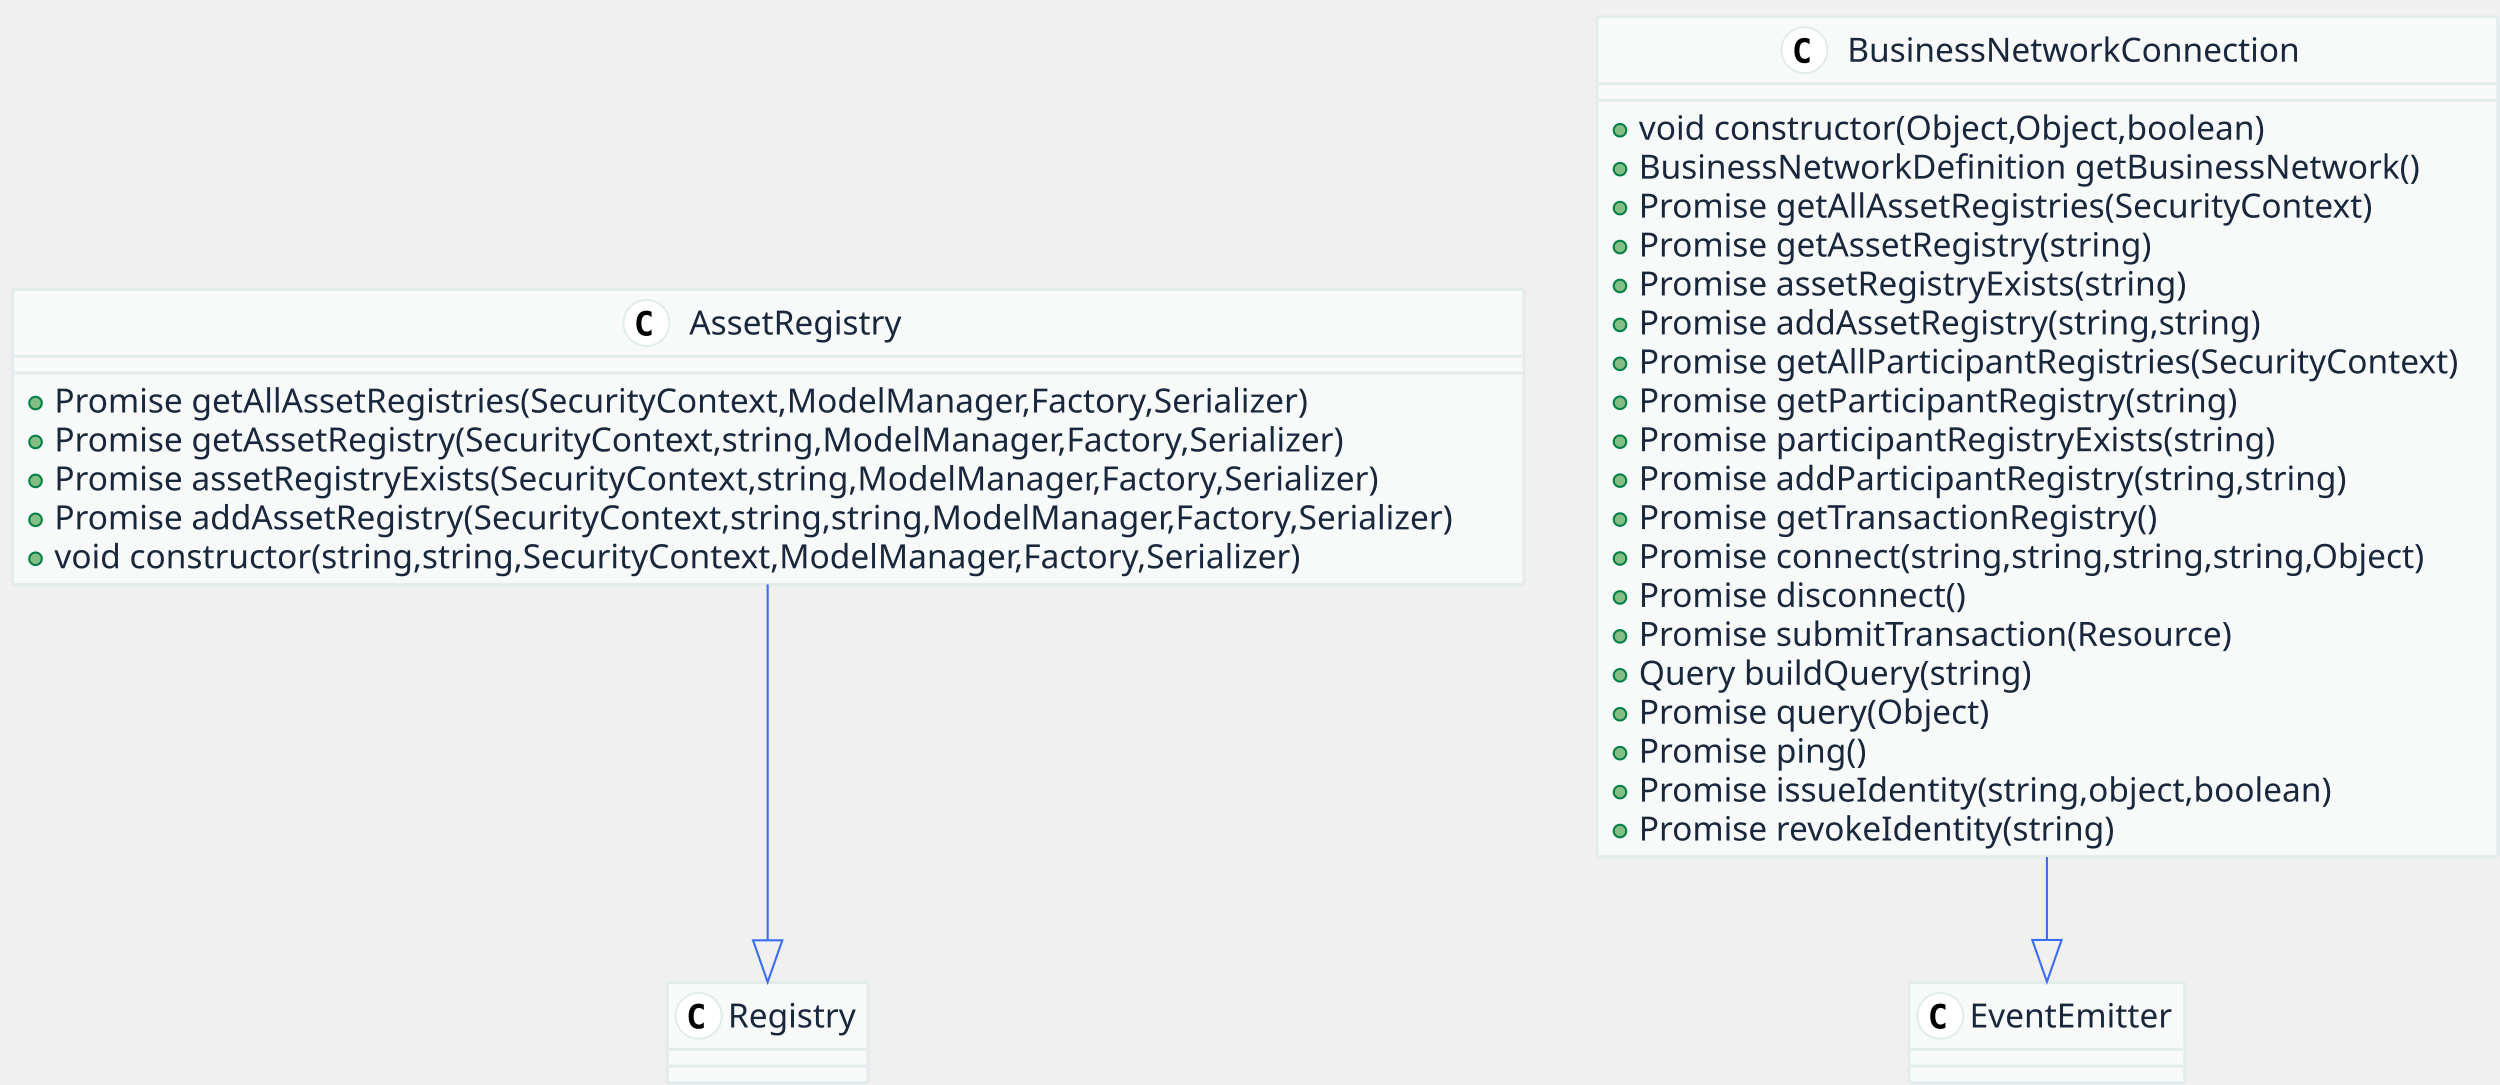
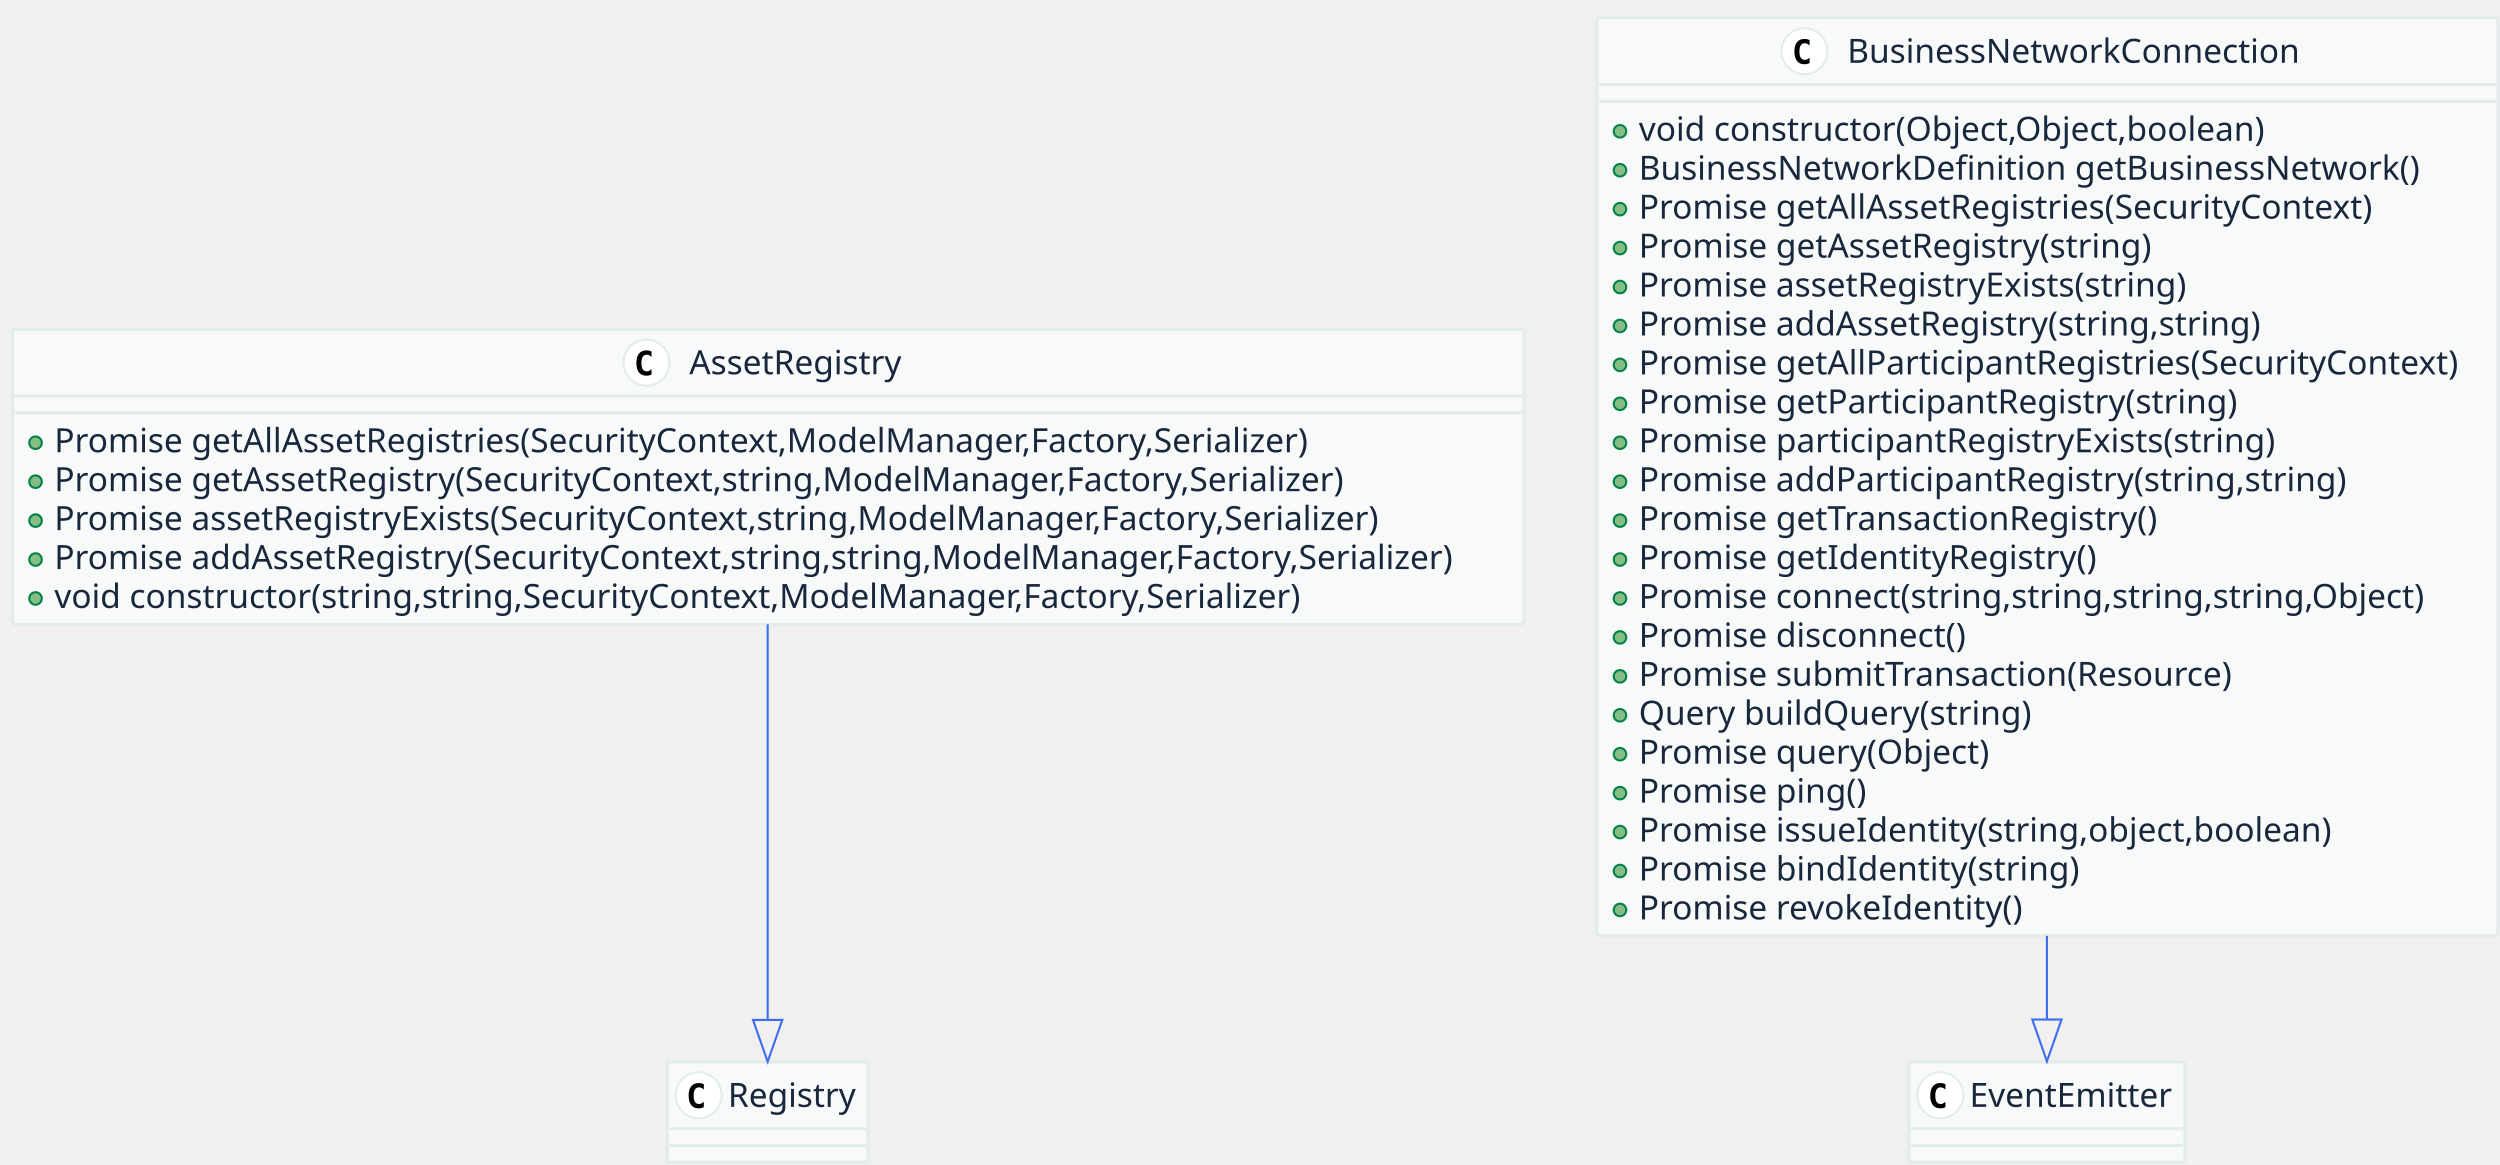
- <svg xmlns="http://www.w3.org/2000/svg" contentScriptType="application/ecmascript" contentStyleType="text/css" height="519px" preserveAspectRatio="none" style="width:1196px;height:519px;" version="1.1" viewBox="0 0 1196 519" width="1196px" zoomAndPan="magnify">
+ <svg xmlns="http://www.w3.org/2000/svg" contentScriptType="application/ecmascript" contentStyleType="text/css" height="557px" preserveAspectRatio="none" style="width:1196px;height:557px;" version="1.1" viewBox="0 0 1196 557" width="1196px" zoomAndPan="magnify">
  <defs />
  <g>
-     <rect fill="#F8FAFA" height="141.125" rx="1" ry="1" style="stroke: #E3ECEC; stroke-width: 1.5;" width="723" x="6" y="138.5" />
-     <ellipse cx="309.25" cy="154.5" fill="#FFFFFF" rx="11" ry="11" style="stroke: #E3ECEC; stroke-width: 1.0;" />
-     <path d="M311.703,160.156 Q311.156,160.438 310.555,160.586 Q309.953,160.734 309.281,160.734 Q306.922,160.734 305.68,159.172 Q304.438,157.609 304.438,154.672 Q304.438,151.734 305.68,150.18 Q306.922,148.625 309.281,148.625 Q309.953,148.625 310.562,148.766 Q311.172,148.906 311.703,149.188 L311.703,151.75 Q311.109,151.203 310.547,150.945 Q309.984,150.688 309.391,150.688 Q308.125,150.688 307.484,151.695 Q306.844,152.703 306.844,154.672 Q306.844,156.641 307.484,157.648 Q308.125,158.656 309.391,158.656 Q309.984,158.656 310.547,158.398 Q311.109,158.141 311.703,157.594 L311.703,160.156 Z " />
-     <text fill="#19273C" font-family="sans-serif" font-size="16" lengthAdjust="spacingAndGlyphs" textLength="108" x="329.75" y="160.039">AssetRegistry</text>
-     <line style="stroke: #E3ECEC; stroke-width: 1.5;" x1="7" x2="728" y1="170.5" y2="170.5" />
-     <line style="stroke: #E3ECEC; stroke-width: 1.5;" x1="7" x2="728" y1="178.5" y2="178.5" />
-     <ellipse cx="17" cy="192.812" fill="#84BE84" rx="3" ry="3" style="stroke: #038048; stroke-width: 1.0;" />
-     <text fill="#19273C" font-family="sans-serif" font-size="16" lengthAdjust="spacingAndGlyphs" textLength="622" x="26" y="197.352">Promise getAllAssetRegistries(SecurityContext,ModelManager,Factory,Serializer)</text>
-     <ellipse cx="17" cy="211.438" fill="#84BE84" rx="3" ry="3" style="stroke: #038048; stroke-width: 1.0;" />
-     <text fill="#19273C" font-family="sans-serif" font-size="16" lengthAdjust="spacingAndGlyphs" textLength="643" x="26" y="215.977">Promise getAssetRegistry(SecurityContext,string,ModelManager,Factory,Serializer)</text>
-     <ellipse cx="17" cy="230.062" fill="#84BE84" rx="3" ry="3" style="stroke: #038048; stroke-width: 1.0;" />
-     <text fill="#19273C" font-family="sans-serif" font-size="16" lengthAdjust="spacingAndGlyphs" textLength="663" x="26" y="234.602">Promise assetRegistryExists(SecurityContext,string,ModelManager,Factory,Serializer)</text>
-     <ellipse cx="17" cy="248.688" fill="#84BE84" rx="3" ry="3" style="stroke: #038048; stroke-width: 1.0;" />
-     <text fill="#19273C" font-family="sans-serif" font-size="16" lengthAdjust="spacingAndGlyphs" textLength="697" x="26" y="253.227">Promise addAssetRegistry(SecurityContext,string,string,ModelManager,Factory,Serializer)</text>
-     <ellipse cx="17" cy="267.312" fill="#84BE84" rx="3" ry="3" style="stroke: #038048; stroke-width: 1.0;" />
-     <text fill="#19273C" font-family="sans-serif" font-size="16" lengthAdjust="spacingAndGlyphs" textLength="622" x="26" y="271.852">void constructor(string,string,SecurityContext,ModelManager,Factory,Serializer)</text>
-     <rect fill="#F8FAFA" height="48" rx="1" ry="1" style="stroke: #E3ECEC; stroke-width: 1.5;" width="96" x="319.25" y="470" />
-     <ellipse cx="334.25" cy="486" fill="#FFFFFF" rx="11" ry="11" style="stroke: #E3ECEC; stroke-width: 1.0;" />
-     <path d="M336.703,491.656 Q336.156,491.938 335.555,492.086 Q334.953,492.234 334.281,492.234 Q331.922,492.234 330.68,490.672 Q329.438,489.109 329.438,486.172 Q329.438,483.234 330.68,481.68 Q331.922,480.125 334.281,480.125 Q334.953,480.125 335.562,480.266 Q336.172,480.406 336.703,480.688 L336.703,483.25 Q336.109,482.703 335.547,482.445 Q334.984,482.188 334.391,482.188 Q333.125,482.188 332.484,483.195 Q331.844,484.203 331.844,486.172 Q331.844,488.141 332.484,489.148 Q333.125,490.156 334.391,490.156 Q334.984,490.156 335.547,489.898 Q336.109,489.641 336.703,489.094 L336.703,491.656 Z " />
-     <text fill="#19273C" font-family="sans-serif" font-size="16" lengthAdjust="spacingAndGlyphs" textLength="64" x="348.25" y="491.539">Registry</text>
-     <line style="stroke: #E3ECEC; stroke-width: 1.5;" x1="320.25" x2="414.25" y1="502" y2="502" />
-     <line style="stroke: #E3ECEC; stroke-width: 1.5;" x1="320.25" x2="414.25" y1="510" y2="510" />
-     <rect fill="#F8FAFA" height="401.875" rx="1" ry="1" style="stroke: #E3ECEC; stroke-width: 1.5;" width="431" x="764" y="8" />
-     <ellipse cx="863.25" cy="24" fill="#FFFFFF" rx="11" ry="11" style="stroke: #E3ECEC; stroke-width: 1.0;" />
-     <path d="M865.703,29.656 Q865.156,29.938 864.555,30.086 Q863.953,30.234 863.281,30.234 Q860.922,30.234 859.68,28.672 Q858.438,27.109 858.438,24.172 Q858.438,21.234 859.68,19.68 Q860.922,18.125 863.281,18.125 Q863.953,18.125 864.562,18.266 Q865.172,18.406 865.703,18.688 L865.703,21.25 Q865.109,20.703 864.547,20.445 Q863.984,20.188 863.391,20.188 Q862.125,20.188 861.484,21.195 Q860.844,22.203 860.844,24.172 Q860.844,26.141 861.484,27.148 Q862.125,28.156 863.391,28.156 Q863.984,28.156 864.547,27.898 Q865.109,27.641 865.703,27.094 L865.703,29.656 Z " />
-     <text fill="#19273C" font-family="sans-serif" font-size="16" lengthAdjust="spacingAndGlyphs" textLength="224" x="883.75" y="29.539">BusinessNetworkConnection</text>
-     <line style="stroke: #E3ECEC; stroke-width: 1.5;" x1="765" x2="1194" y1="40" y2="40" />
-     <line style="stroke: #E3ECEC; stroke-width: 1.5;" x1="765" x2="1194" y1="48" y2="48" />
-     <ellipse cx="775" cy="62.312" fill="#84BE84" rx="3" ry="3" style="stroke: #038048; stroke-width: 1.0;" />
-     <text fill="#19273C" font-family="sans-serif" font-size="16" lengthAdjust="spacingAndGlyphs" textLength="313" x="784" y="66.852">void constructor(Object,Object,boolean)</text>
-     <ellipse cx="775" cy="80.938" fill="#84BE84" rx="3" ry="3" style="stroke: #038048; stroke-width: 1.0;" />
-     <text fill="#19273C" font-family="sans-serif" font-size="16" lengthAdjust="spacingAndGlyphs" textLength="386" x="784" y="85.477">BusinessNetworkDefinition getBusinessNetwork()</text>
-     <ellipse cx="775" cy="99.562" fill="#84BE84" rx="3" ry="3" style="stroke: #038048; stroke-width: 1.0;" />
-     <text fill="#19273C" font-family="sans-serif" font-size="16" lengthAdjust="spacingAndGlyphs" textLength="367" x="784" y="104.102">Promise getAllAssetRegistries(SecurityContext)</text>
-     <ellipse cx="775" cy="118.188" fill="#84BE84" rx="3" ry="3" style="stroke: #038048; stroke-width: 1.0;" />
-     <text fill="#19273C" font-family="sans-serif" font-size="16" lengthAdjust="spacingAndGlyphs" textLength="258" x="784" y="122.727">Promise getAssetRegistry(string)</text>
-     <ellipse cx="775" cy="136.812" fill="#84BE84" rx="3" ry="3" style="stroke: #038048; stroke-width: 1.0;" />
-     <text fill="#19273C" font-family="sans-serif" font-size="16" lengthAdjust="spacingAndGlyphs" textLength="278" x="784" y="141.352">Promise assetRegistryExists(string)</text>
-     <ellipse cx="775" cy="155.438" fill="#84BE84" rx="3" ry="3" style="stroke: #038048; stroke-width: 1.0;" />
-     <text fill="#19273C" font-family="sans-serif" font-size="16" lengthAdjust="spacingAndGlyphs" textLength="312" x="784" y="159.977">Promise addAssetRegistry(string,string)</text>
-     <ellipse cx="775" cy="174.062" fill="#84BE84" rx="3" ry="3" style="stroke: #038048; stroke-width: 1.0;" />
-     <text fill="#19273C" font-family="sans-serif" font-size="16" lengthAdjust="spacingAndGlyphs" textLength="405" x="784" y="178.602">Promise getAllParticipantRegistries(SecurityContext)</text>
-     <ellipse cx="775" cy="192.688" fill="#84BE84" rx="3" ry="3" style="stroke: #038048; stroke-width: 1.0;" />
-     <text fill="#19273C" font-family="sans-serif" font-size="16" lengthAdjust="spacingAndGlyphs" textLength="296" x="784" y="197.227">Promise getParticipantRegistry(string)</text>
-     <ellipse cx="775" cy="211.312" fill="#84BE84" rx="3" ry="3" style="stroke: #038048; stroke-width: 1.0;" />
-     <text fill="#19273C" font-family="sans-serif" font-size="16" lengthAdjust="spacingAndGlyphs" textLength="318" x="784" y="215.852">Promise participantRegistryExists(string)</text>
-     <ellipse cx="775" cy="229.938" fill="#84BE84" rx="3" ry="3" style="stroke: #038048; stroke-width: 1.0;" />
-     <text fill="#19273C" font-family="sans-serif" font-size="16" lengthAdjust="spacingAndGlyphs" textLength="350" x="784" y="234.477">Promise addParticipantRegistry(string,string)</text>
-     <ellipse cx="775" cy="248.562" fill="#84BE84" rx="3" ry="3" style="stroke: #038048; stroke-width: 1.0;" />
-     <text fill="#19273C" font-family="sans-serif" font-size="16" lengthAdjust="spacingAndGlyphs" textLength="260" x="784" y="253.102">Promise getTransactionRegistry()</text>
-     <ellipse cx="775" cy="267.188" fill="#84BE84" rx="3" ry="3" style="stroke: #038048; stroke-width: 1.0;" />
-     <text fill="#19273C" font-family="sans-serif" font-size="16" lengthAdjust="spacingAndGlyphs" textLength="393" x="784" y="271.727">Promise connect(string,string,string,string,Object)</text>
-     <ellipse cx="775" cy="285.812" fill="#84BE84" rx="3" ry="3" style="stroke: #038048; stroke-width: 1.0;" />
-     <text fill="#19273C" font-family="sans-serif" font-size="16" lengthAdjust="spacingAndGlyphs" textLength="165" x="784" y="290.352">Promise disconnect()</text>
-     <ellipse cx="775" cy="304.438" fill="#84BE84" rx="3" ry="3" style="stroke: #038048; stroke-width: 1.0;" />
-     <text fill="#19273C" font-family="sans-serif" font-size="16" lengthAdjust="spacingAndGlyphs" textLength="298" x="784" y="308.977">Promise submitTransaction(Resource)</text>
-     <ellipse cx="775" cy="323.062" fill="#84BE84" rx="3" ry="3" style="stroke: #038048; stroke-width: 1.0;" />
-     <text fill="#19273C" font-family="sans-serif" font-size="16" lengthAdjust="spacingAndGlyphs" textLength="194" x="784" y="327.602">Query buildQuery(string)</text>
-     <ellipse cx="775" cy="341.688" fill="#84BE84" rx="3" ry="3" style="stroke: #038048; stroke-width: 1.0;" />
-     <text fill="#19273C" font-family="sans-serif" font-size="16" lengthAdjust="spacingAndGlyphs" textLength="175" x="784" y="346.227">Promise query(Object)</text>
-     <ellipse cx="775" cy="360.312" fill="#84BE84" rx="3" ry="3" style="stroke: #038048; stroke-width: 1.0;" />
-     <text fill="#19273C" font-family="sans-serif" font-size="16" lengthAdjust="spacingAndGlyphs" textLength="113" x="784" y="364.852">Promise ping()</text>
-     <ellipse cx="775" cy="378.938" fill="#84BE84" rx="3" ry="3" style="stroke: #038048; stroke-width: 1.0;" />
-     <text fill="#19273C" font-family="sans-serif" font-size="16" lengthAdjust="spacingAndGlyphs" textLength="341" x="784" y="383.477">Promise issueIdentity(string,object,boolean)</text>
-     <ellipse cx="775" cy="397.562" fill="#84BE84" rx="3" ry="3" style="stroke: #038048; stroke-width: 1.0;" />
-     <text fill="#19273C" font-family="sans-serif" font-size="16" lengthAdjust="spacingAndGlyphs" textLength="236" x="784" y="402.102">Promise revokeIdentity(string)</text>
-     <rect fill="#F8FAFA" height="48" rx="1" ry="1" style="stroke: #E3ECEC; stroke-width: 1.5;" width="132" x="913.25" y="470" />
-     <ellipse cx="928.25" cy="486" fill="#FFFFFF" rx="11" ry="11" style="stroke: #E3ECEC; stroke-width: 1.0;" />
-     <path d="M930.703,491.656 Q930.156,491.938 929.555,492.086 Q928.953,492.234 928.281,492.234 Q925.922,492.234 924.68,490.672 Q923.438,489.109 923.438,486.172 Q923.438,483.234 924.68,481.68 Q925.922,480.125 928.281,480.125 Q928.953,480.125 929.562,480.266 Q930.172,480.406 930.703,480.688 L930.703,483.25 Q930.109,482.703 929.547,482.445 Q928.984,482.188 928.391,482.188 Q927.125,482.188 926.484,483.195 Q925.844,484.203 925.844,486.172 Q925.844,488.141 926.484,489.148 Q927.125,490.156 928.391,490.156 Q928.984,490.156 929.547,489.898 Q930.109,489.641 930.703,489.094 L930.703,491.656 Z " />
-     <text fill="#19273C" font-family="sans-serif" font-size="16" lengthAdjust="spacingAndGlyphs" textLength="100" x="942.25" y="491.539">EventEmitter</text>
-     <line style="stroke: #E3ECEC; stroke-width: 1.5;" x1="914.25" x2="1044.25" y1="502" y2="502" />
-     <line style="stroke: #E3ECEC; stroke-width: 1.5;" x1="914.25" x2="1044.25" y1="510" y2="510" />
-     <path d="M367.25,279.592 C367.25,332.775 367.25,404.417 367.25,449.662 " fill="none" style="stroke: #3C6DF0; stroke-width: 1.0;" />
-     <polygon fill="none" points="374.25,449.837,367.25,469.837,360.25,449.837,374.25,449.837" style="stroke: #3C6DF0; stroke-width: 1.0;" />
-     <path d="M979.25,410.003 C979.25,424.437 979.25,437.886 979.25,449.577 " fill="none" style="stroke: #3C6DF0; stroke-width: 1.0;" />
-     <polygon fill="none" points="986.25,449.689,979.25,469.689,972.25,449.689,986.25,449.689" style="stroke: #3C6DF0; stroke-width: 1.0;" />
+     <rect fill="#F8FAFA" height="141.125" rx="1" ry="1" style="stroke: #E3ECEC; stroke-width: 1.5;" width="723" x="6" y="157.5" />
+     <ellipse cx="309.25" cy="173.5" fill="#FFFFFF" rx="11" ry="11" style="stroke: #E3ECEC; stroke-width: 1.0;" />
+     <path d="M311.703,179.156 Q311.156,179.438 310.555,179.586 Q309.953,179.734 309.281,179.734 Q306.922,179.734 305.68,178.172 Q304.438,176.609 304.438,173.672 Q304.438,170.734 305.68,169.18 Q306.922,167.625 309.281,167.625 Q309.953,167.625 310.562,167.766 Q311.172,167.906 311.703,168.188 L311.703,170.75 Q311.109,170.203 310.547,169.945 Q309.984,169.688 309.391,169.688 Q308.125,169.688 307.484,170.695 Q306.844,171.703 306.844,173.672 Q306.844,175.641 307.484,176.648 Q308.125,177.656 309.391,177.656 Q309.984,177.656 310.547,177.398 Q311.109,177.141 311.703,176.594 L311.703,179.156 Z " />
+     <text fill="#19273C" font-family="sans-serif" font-size="16" lengthAdjust="spacingAndGlyphs" textLength="108" x="329.75" y="179.039">AssetRegistry</text>
+     <line style="stroke: #E3ECEC; stroke-width: 1.5;" x1="7" x2="728" y1="189.5" y2="189.5" />
+     <line style="stroke: #E3ECEC; stroke-width: 1.5;" x1="7" x2="728" y1="197.5" y2="197.5" />
+     <ellipse cx="17" cy="211.812" fill="#84BE84" rx="3" ry="3" style="stroke: #038048; stroke-width: 1.0;" />
+     <text fill="#19273C" font-family="sans-serif" font-size="16" lengthAdjust="spacingAndGlyphs" textLength="622" x="26" y="216.352">Promise getAllAssetRegistries(SecurityContext,ModelManager,Factory,Serializer)</text>
+     <ellipse cx="17" cy="230.438" fill="#84BE84" rx="3" ry="3" style="stroke: #038048; stroke-width: 1.0;" />
+     <text fill="#19273C" font-family="sans-serif" font-size="16" lengthAdjust="spacingAndGlyphs" textLength="643" x="26" y="234.977">Promise getAssetRegistry(SecurityContext,string,ModelManager,Factory,Serializer)</text>
+     <ellipse cx="17" cy="249.062" fill="#84BE84" rx="3" ry="3" style="stroke: #038048; stroke-width: 1.0;" />
+     <text fill="#19273C" font-family="sans-serif" font-size="16" lengthAdjust="spacingAndGlyphs" textLength="663" x="26" y="253.602">Promise assetRegistryExists(SecurityContext,string,ModelManager,Factory,Serializer)</text>
+     <ellipse cx="17" cy="267.688" fill="#84BE84" rx="3" ry="3" style="stroke: #038048; stroke-width: 1.0;" />
+     <text fill="#19273C" font-family="sans-serif" font-size="16" lengthAdjust="spacingAndGlyphs" textLength="697" x="26" y="272.227">Promise addAssetRegistry(SecurityContext,string,string,ModelManager,Factory,Serializer)</text>
+     <ellipse cx="17" cy="286.312" fill="#84BE84" rx="3" ry="3" style="stroke: #038048; stroke-width: 1.0;" />
+     <text fill="#19273C" font-family="sans-serif" font-size="16" lengthAdjust="spacingAndGlyphs" textLength="622" x="26" y="290.852">void constructor(string,string,SecurityContext,ModelManager,Factory,Serializer)</text>
+     <rect fill="#F8FAFA" height="48" rx="1" ry="1" style="stroke: #E3ECEC; stroke-width: 1.5;" width="96" x="319.25" y="508" />
+     <ellipse cx="334.25" cy="524" fill="#FFFFFF" rx="11" ry="11" style="stroke: #E3ECEC; stroke-width: 1.0;" />
+     <path d="M336.703,529.656 Q336.156,529.938 335.555,530.086 Q334.953,530.234 334.281,530.234 Q331.922,530.234 330.68,528.672 Q329.438,527.109 329.438,524.172 Q329.438,521.234 330.68,519.68 Q331.922,518.125 334.281,518.125 Q334.953,518.125 335.562,518.266 Q336.172,518.406 336.703,518.688 L336.703,521.25 Q336.109,520.703 335.547,520.445 Q334.984,520.188 334.391,520.188 Q333.125,520.188 332.484,521.195 Q331.844,522.203 331.844,524.172 Q331.844,526.141 332.484,527.148 Q333.125,528.156 334.391,528.156 Q334.984,528.156 335.547,527.898 Q336.109,527.641 336.703,527.094 L336.703,529.656 Z " />
+     <text fill="#19273C" font-family="sans-serif" font-size="16" lengthAdjust="spacingAndGlyphs" textLength="64" x="348.25" y="529.539">Registry</text>
+     <line style="stroke: #E3ECEC; stroke-width: 1.5;" x1="320.25" x2="414.25" y1="540" y2="540" />
+     <line style="stroke: #E3ECEC; stroke-width: 1.5;" x1="320.25" x2="414.25" y1="548" y2="548" />
+     <rect fill="#F8FAFA" height="439.125" rx="1" ry="1" style="stroke: #E3ECEC; stroke-width: 1.5;" width="431" x="764" y="8.5" />
+     <ellipse cx="863.25" cy="24.5" fill="#FFFFFF" rx="11" ry="11" style="stroke: #E3ECEC; stroke-width: 1.0;" />
+     <path d="M865.703,30.156 Q865.156,30.438 864.555,30.586 Q863.953,30.734 863.281,30.734 Q860.922,30.734 859.68,29.172 Q858.438,27.609 858.438,24.672 Q858.438,21.734 859.68,20.18 Q860.922,18.625 863.281,18.625 Q863.953,18.625 864.562,18.766 Q865.172,18.906 865.703,19.188 L865.703,21.75 Q865.109,21.203 864.547,20.945 Q863.984,20.688 863.391,20.688 Q862.125,20.688 861.484,21.695 Q860.844,22.703 860.844,24.672 Q860.844,26.641 861.484,27.648 Q862.125,28.656 863.391,28.656 Q863.984,28.656 864.547,28.398 Q865.109,28.141 865.703,27.594 L865.703,30.156 Z " />
+     <text fill="#19273C" font-family="sans-serif" font-size="16" lengthAdjust="spacingAndGlyphs" textLength="224" x="883.75" y="30.039">BusinessNetworkConnection</text>
+     <line style="stroke: #E3ECEC; stroke-width: 1.5;" x1="765" x2="1194" y1="40.5" y2="40.5" />
+     <line style="stroke: #E3ECEC; stroke-width: 1.5;" x1="765" x2="1194" y1="48.5" y2="48.5" />
+     <ellipse cx="775" cy="62.812" fill="#84BE84" rx="3" ry="3" style="stroke: #038048; stroke-width: 1.0;" />
+     <text fill="#19273C" font-family="sans-serif" font-size="16" lengthAdjust="spacingAndGlyphs" textLength="313" x="784" y="67.352">void constructor(Object,Object,boolean)</text>
+     <ellipse cx="775" cy="81.438" fill="#84BE84" rx="3" ry="3" style="stroke: #038048; stroke-width: 1.0;" />
+     <text fill="#19273C" font-family="sans-serif" font-size="16" lengthAdjust="spacingAndGlyphs" textLength="386" x="784" y="85.977">BusinessNetworkDefinition getBusinessNetwork()</text>
+     <ellipse cx="775" cy="100.062" fill="#84BE84" rx="3" ry="3" style="stroke: #038048; stroke-width: 1.0;" />
+     <text fill="#19273C" font-family="sans-serif" font-size="16" lengthAdjust="spacingAndGlyphs" textLength="367" x="784" y="104.602">Promise getAllAssetRegistries(SecurityContext)</text>
+     <ellipse cx="775" cy="118.688" fill="#84BE84" rx="3" ry="3" style="stroke: #038048; stroke-width: 1.0;" />
+     <text fill="#19273C" font-family="sans-serif" font-size="16" lengthAdjust="spacingAndGlyphs" textLength="258" x="784" y="123.227">Promise getAssetRegistry(string)</text>
+     <ellipse cx="775" cy="137.312" fill="#84BE84" rx="3" ry="3" style="stroke: #038048; stroke-width: 1.0;" />
+     <text fill="#19273C" font-family="sans-serif" font-size="16" lengthAdjust="spacingAndGlyphs" textLength="278" x="784" y="141.852">Promise assetRegistryExists(string)</text>
+     <ellipse cx="775" cy="155.938" fill="#84BE84" rx="3" ry="3" style="stroke: #038048; stroke-width: 1.0;" />
+     <text fill="#19273C" font-family="sans-serif" font-size="16" lengthAdjust="spacingAndGlyphs" textLength="312" x="784" y="160.477">Promise addAssetRegistry(string,string)</text>
+     <ellipse cx="775" cy="174.562" fill="#84BE84" rx="3" ry="3" style="stroke: #038048; stroke-width: 1.0;" />
+     <text fill="#19273C" font-family="sans-serif" font-size="16" lengthAdjust="spacingAndGlyphs" textLength="405" x="784" y="179.102">Promise getAllParticipantRegistries(SecurityContext)</text>
+     <ellipse cx="775" cy="193.188" fill="#84BE84" rx="3" ry="3" style="stroke: #038048; stroke-width: 1.0;" />
+     <text fill="#19273C" font-family="sans-serif" font-size="16" lengthAdjust="spacingAndGlyphs" textLength="296" x="784" y="197.727">Promise getParticipantRegistry(string)</text>
+     <ellipse cx="775" cy="211.812" fill="#84BE84" rx="3" ry="3" style="stroke: #038048; stroke-width: 1.0;" />
+     <text fill="#19273C" font-family="sans-serif" font-size="16" lengthAdjust="spacingAndGlyphs" textLength="318" x="784" y="216.352">Promise participantRegistryExists(string)</text>
+     <ellipse cx="775" cy="230.438" fill="#84BE84" rx="3" ry="3" style="stroke: #038048; stroke-width: 1.0;" />
+     <text fill="#19273C" font-family="sans-serif" font-size="16" lengthAdjust="spacingAndGlyphs" textLength="350" x="784" y="234.977">Promise addParticipantRegistry(string,string)</text>
+     <ellipse cx="775" cy="249.062" fill="#84BE84" rx="3" ry="3" style="stroke: #038048; stroke-width: 1.0;" />
+     <text fill="#19273C" font-family="sans-serif" font-size="16" lengthAdjust="spacingAndGlyphs" textLength="260" x="784" y="253.602">Promise getTransactionRegistry()</text>
+     <ellipse cx="775" cy="267.688" fill="#84BE84" rx="3" ry="3" style="stroke: #038048; stroke-width: 1.0;" />
+     <text fill="#19273C" font-family="sans-serif" font-size="16" lengthAdjust="spacingAndGlyphs" textLength="227" x="784" y="272.227">Promise getIdentityRegistry()</text>
+     <ellipse cx="775" cy="286.312" fill="#84BE84" rx="3" ry="3" style="stroke: #038048; stroke-width: 1.0;" />
+     <text fill="#19273C" font-family="sans-serif" font-size="16" lengthAdjust="spacingAndGlyphs" textLength="393" x="784" y="290.852">Promise connect(string,string,string,string,Object)</text>
+     <ellipse cx="775" cy="304.938" fill="#84BE84" rx="3" ry="3" style="stroke: #038048; stroke-width: 1.0;" />
+     <text fill="#19273C" font-family="sans-serif" font-size="16" lengthAdjust="spacingAndGlyphs" textLength="165" x="784" y="309.477">Promise disconnect()</text>
+     <ellipse cx="775" cy="323.562" fill="#84BE84" rx="3" ry="3" style="stroke: #038048; stroke-width: 1.0;" />
+     <text fill="#19273C" font-family="sans-serif" font-size="16" lengthAdjust="spacingAndGlyphs" textLength="298" x="784" y="328.102">Promise submitTransaction(Resource)</text>
+     <ellipse cx="775" cy="342.188" fill="#84BE84" rx="3" ry="3" style="stroke: #038048; stroke-width: 1.0;" />
+     <text fill="#19273C" font-family="sans-serif" font-size="16" lengthAdjust="spacingAndGlyphs" textLength="194" x="784" y="346.727">Query buildQuery(string)</text>
+     <ellipse cx="775" cy="360.812" fill="#84BE84" rx="3" ry="3" style="stroke: #038048; stroke-width: 1.0;" />
+     <text fill="#19273C" font-family="sans-serif" font-size="16" lengthAdjust="spacingAndGlyphs" textLength="175" x="784" y="365.352">Promise query(Object)</text>
+     <ellipse cx="775" cy="379.438" fill="#84BE84" rx="3" ry="3" style="stroke: #038048; stroke-width: 1.0;" />
+     <text fill="#19273C" font-family="sans-serif" font-size="16" lengthAdjust="spacingAndGlyphs" textLength="113" x="784" y="383.977">Promise ping()</text>
+     <ellipse cx="775" cy="398.062" fill="#84BE84" rx="3" ry="3" style="stroke: #038048; stroke-width: 1.0;" />
+     <text fill="#19273C" font-family="sans-serif" font-size="16" lengthAdjust="spacingAndGlyphs" textLength="341" x="784" y="402.602">Promise issueIdentity(string,object,boolean)</text>
+     <ellipse cx="775" cy="416.688" fill="#84BE84" rx="3" ry="3" style="stroke: #038048; stroke-width: 1.0;" />
+     <text fill="#19273C" font-family="sans-serif" font-size="16" lengthAdjust="spacingAndGlyphs" textLength="216" x="784" y="421.227">Promise bindIdentity(string)</text>
+     <ellipse cx="775" cy="435.312" fill="#84BE84" rx="3" ry="3" style="stroke: #038048; stroke-width: 1.0;" />
+     <text fill="#19273C" font-family="sans-serif" font-size="16" lengthAdjust="spacingAndGlyphs" textLength="191" x="784" y="439.852">Promise revokeIdentity()</text>
+     <rect fill="#F8FAFA" height="48" rx="1" ry="1" style="stroke: #E3ECEC; stroke-width: 1.5;" width="132" x="913.25" y="508" />
+     <ellipse cx="928.25" cy="524" fill="#FFFFFF" rx="11" ry="11" style="stroke: #E3ECEC; stroke-width: 1.0;" />
+     <path d="M930.703,529.656 Q930.156,529.938 929.555,530.086 Q928.953,530.234 928.281,530.234 Q925.922,530.234 924.68,528.672 Q923.438,527.109 923.438,524.172 Q923.438,521.234 924.68,519.68 Q925.922,518.125 928.281,518.125 Q928.953,518.125 929.562,518.266 Q930.172,518.406 930.703,518.688 L930.703,521.25 Q930.109,520.703 929.547,520.445 Q928.984,520.188 928.391,520.188 Q927.125,520.188 926.484,521.195 Q925.844,522.203 925.844,524.172 Q925.844,526.141 926.484,527.148 Q927.125,528.156 928.391,528.156 Q928.984,528.156 929.547,527.898 Q930.109,527.641 930.703,527.094 L930.703,529.656 Z " />
+     <text fill="#19273C" font-family="sans-serif" font-size="16" lengthAdjust="spacingAndGlyphs" textLength="100" x="942.25" y="529.539">EventEmitter</text>
+     <line style="stroke: #E3ECEC; stroke-width: 1.5;" x1="914.25" x2="1044.25" y1="540" y2="540" />
+     <line style="stroke: #E3ECEC; stroke-width: 1.5;" x1="914.25" x2="1044.25" y1="548" y2="548" />
+     <path d="M367.25,298.664 C367.25,356.973 367.25,438.346 367.25,487.703 " fill="none" style="stroke: #3C6DF0; stroke-width: 1.0;" />
+     <polygon fill="none" points="374.25,487.93,367.25,507.93,360.25,487.93,374.25,487.93" style="stroke: #3C6DF0; stroke-width: 1.0;" />
+     <path d="M979.25,447.678 C979.25,462.293 979.25,475.842 979.25,487.584 " fill="none" style="stroke: #3C6DF0; stroke-width: 1.0;" />
+     <polygon fill="none" points="986.25,487.745,979.25,507.745,972.25,487.745,986.25,487.745" style="stroke: #3C6DF0; stroke-width: 1.0;" />
  </g>
</svg>
